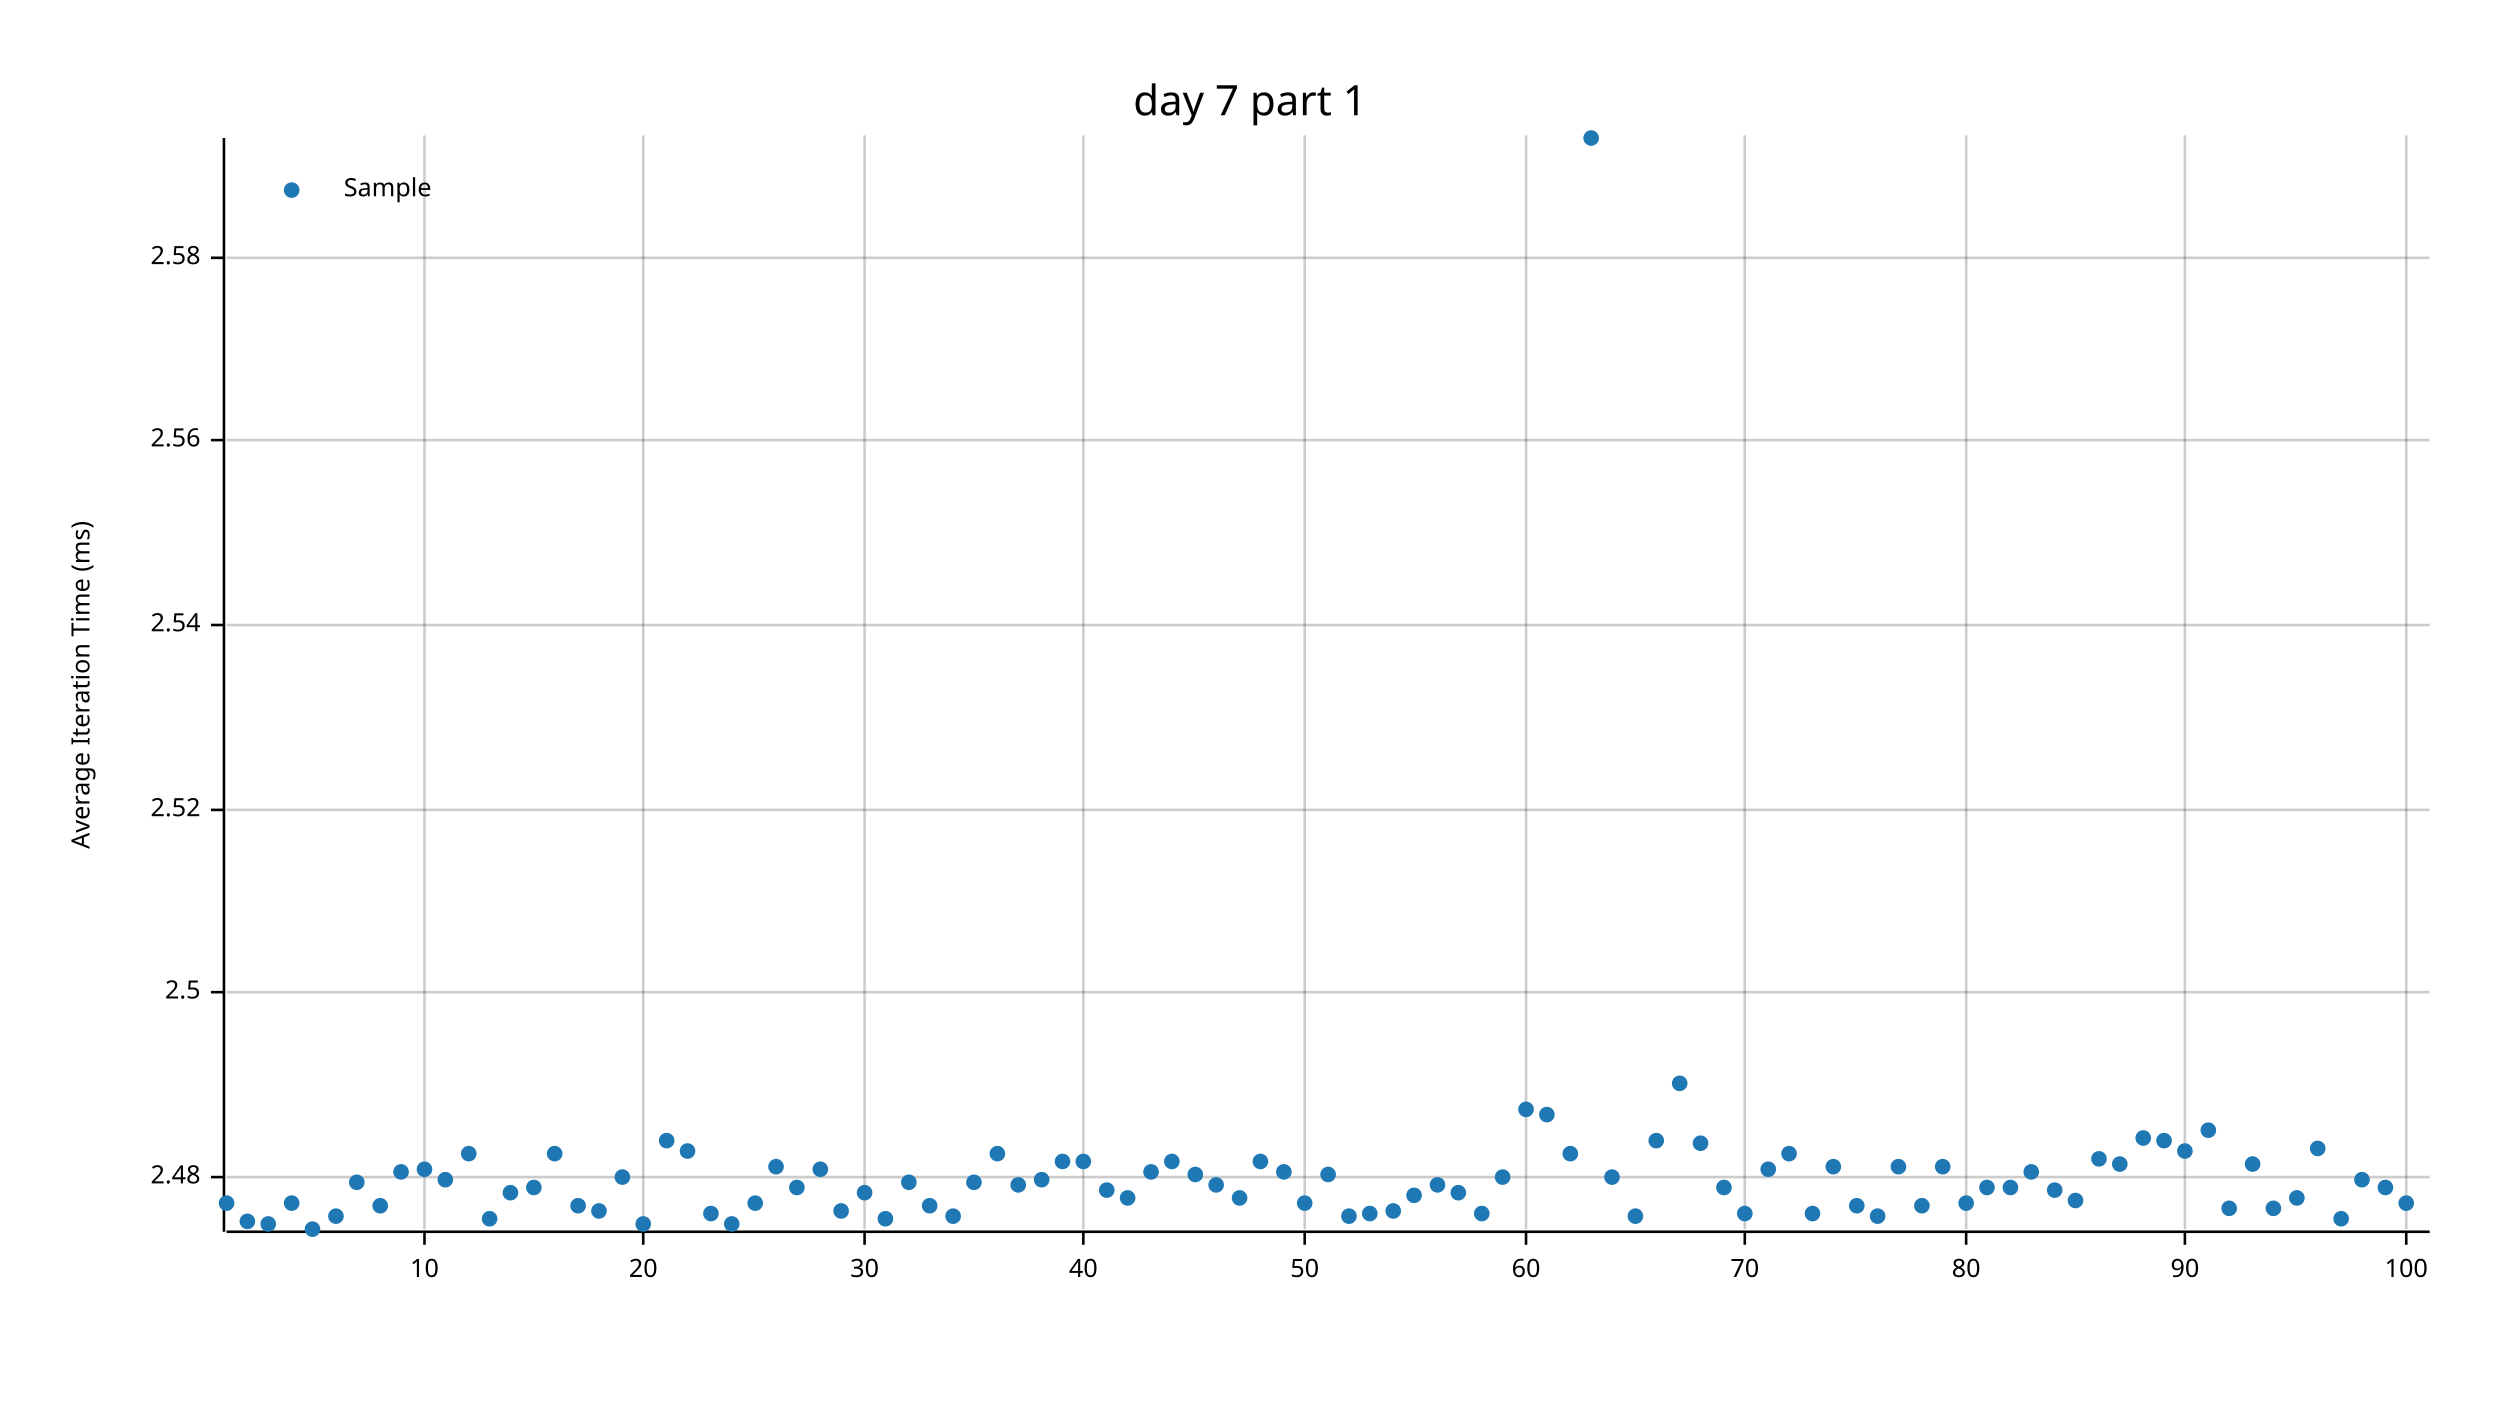
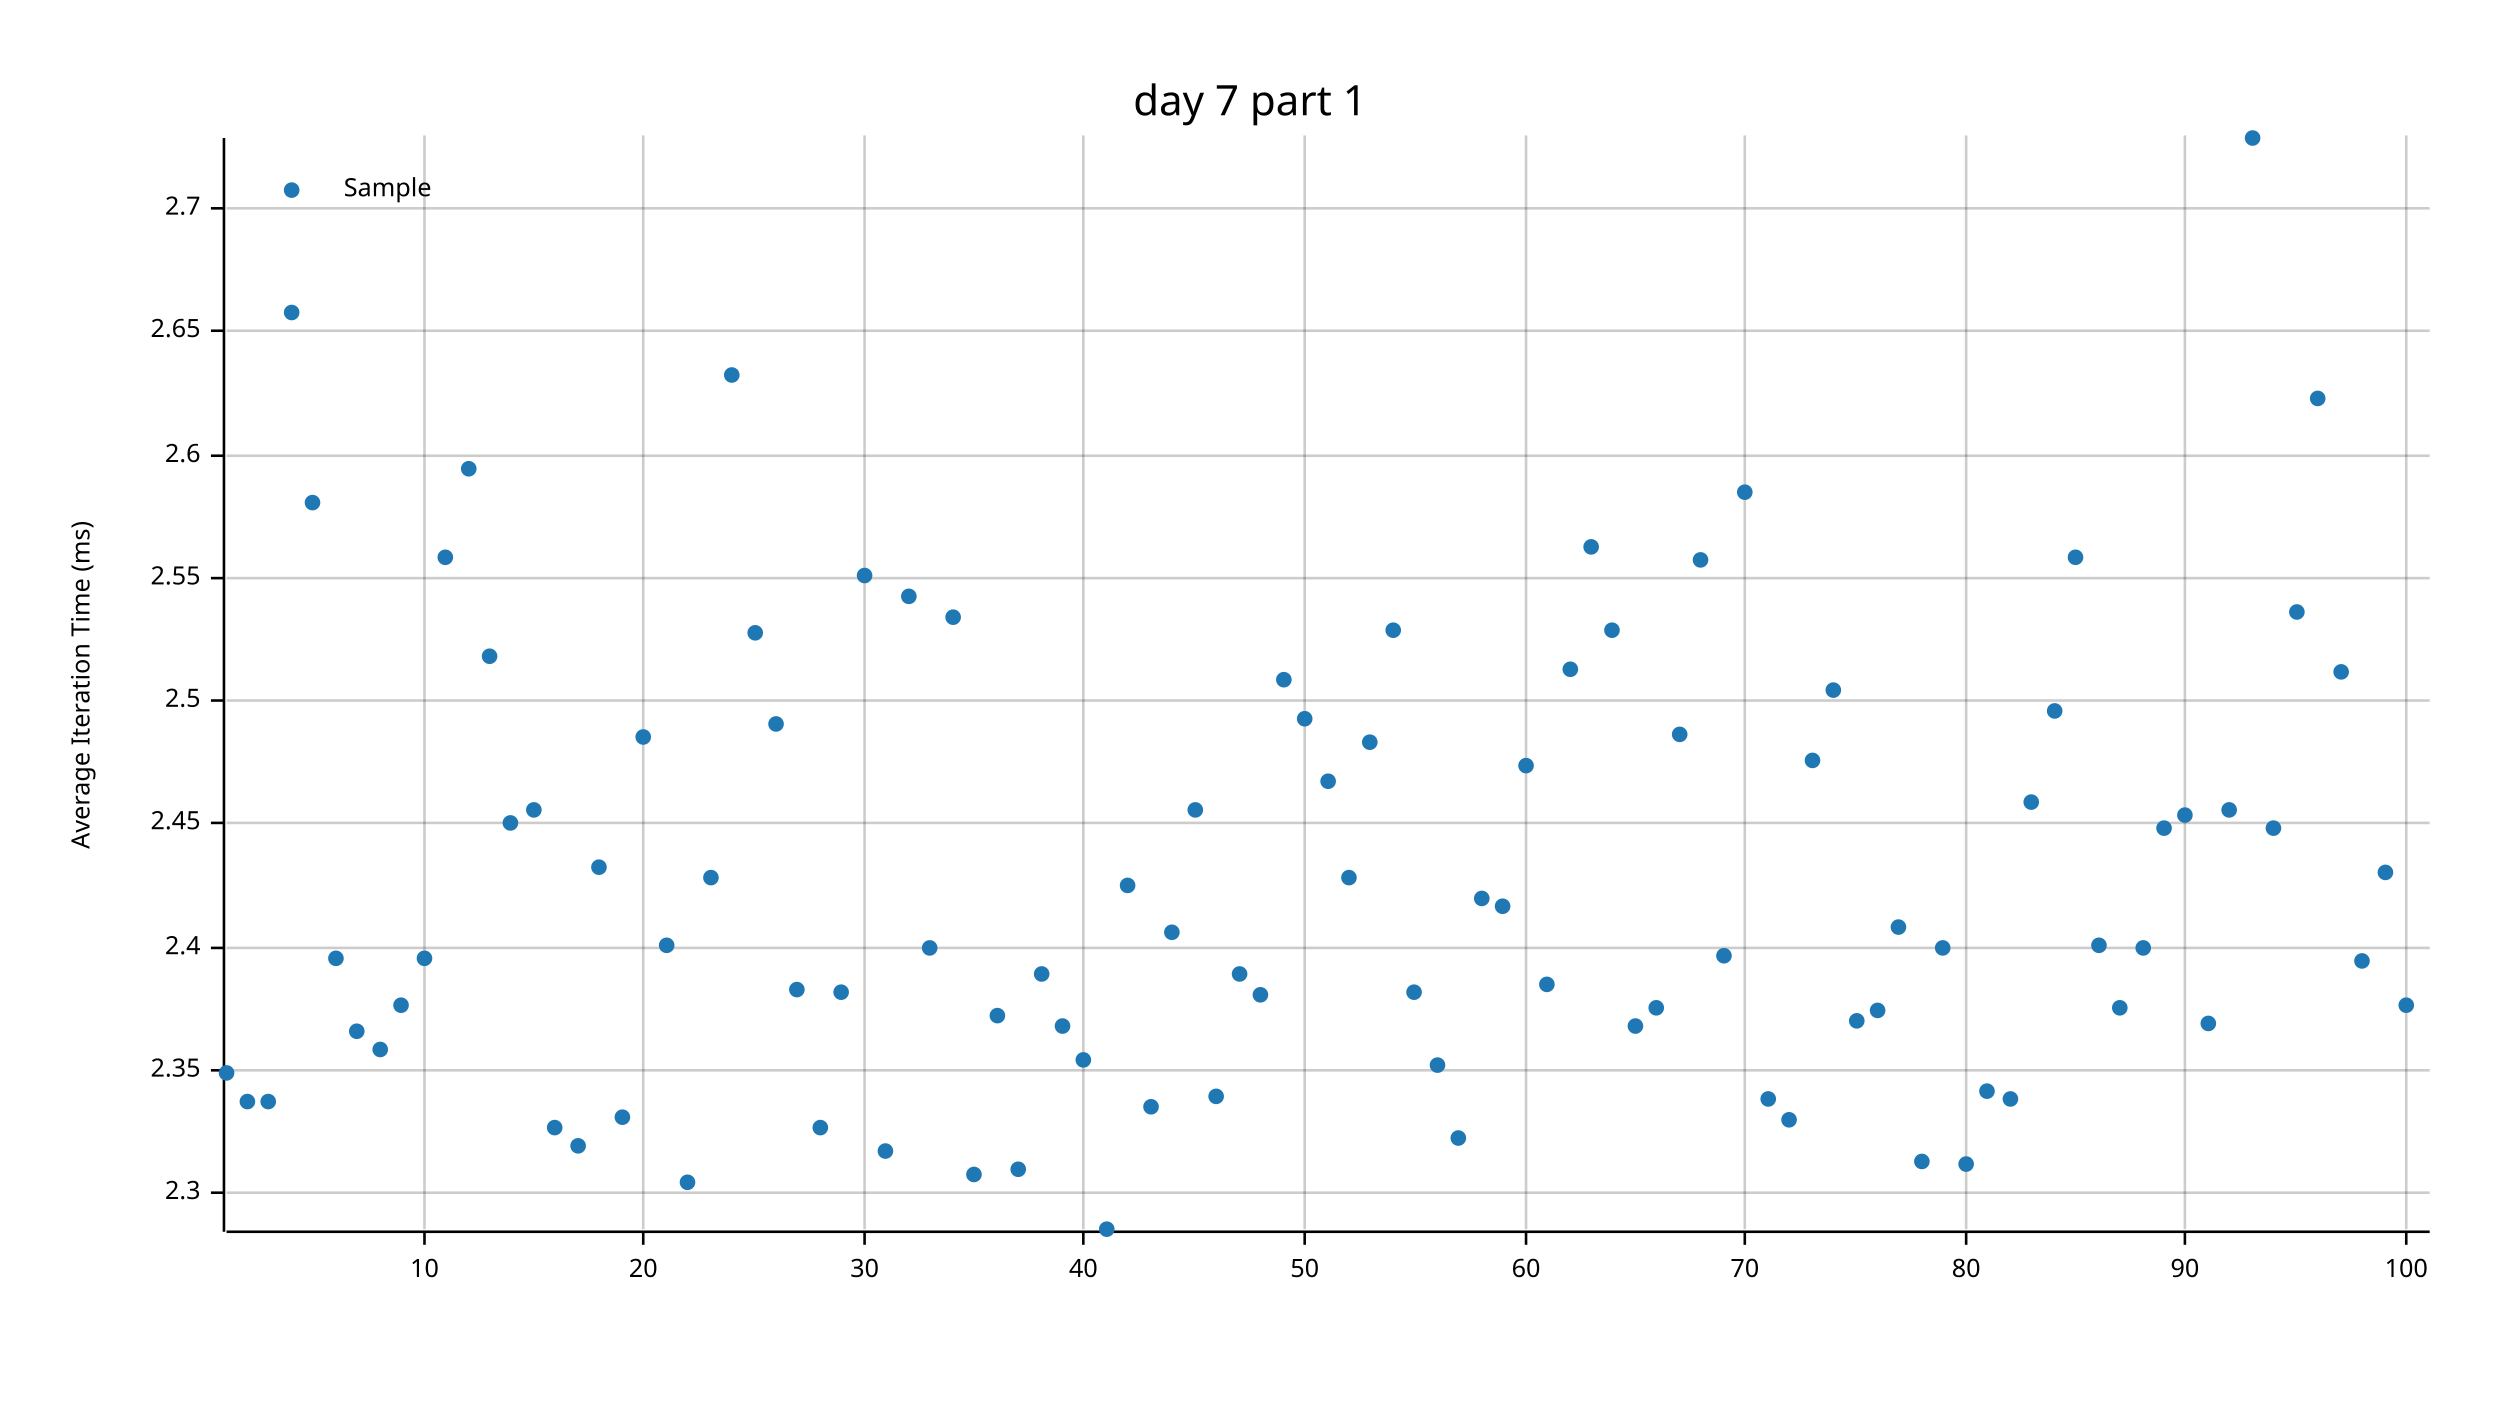
<svg xmlns="http://www.w3.org/2000/svg" width="960" height="540" viewBox="0 0 960 540">
  <text x="480" y="32" dy="0.76em" text-anchor="middle" font-family="sans-serif" font-size="16.129" opacity="1" fill="#000000">
day 7 part 1
</text>
  <text x="27" y="263" dy="0.76em" text-anchor="middle" font-family="sans-serif" font-size="9.677" opacity="1" fill="#000000" transform="rotate(270, 27, 263)">
Average Iteration Time (ms)
</text>
  <line opacity="0.2" stroke="#000000" stroke-width="1" x1="163" y1="472" x2="163" y2="52" />
  <line opacity="0.2" stroke="#000000" stroke-width="1" x1="247" y1="472" x2="247" y2="52" />
  <line opacity="0.2" stroke="#000000" stroke-width="1" x1="332" y1="472" x2="332" y2="52" />
  <line opacity="0.2" stroke="#000000" stroke-width="1" x1="416" y1="472" x2="416" y2="52" />
  <line opacity="0.2" stroke="#000000" stroke-width="1" x1="501" y1="472" x2="501" y2="52" />
  <line opacity="0.2" stroke="#000000" stroke-width="1" x1="586" y1="472" x2="586" y2="52" />
  <line opacity="0.2" stroke="#000000" stroke-width="1" x1="670" y1="472" x2="670" y2="52" />
  <line opacity="0.2" stroke="#000000" stroke-width="1" x1="755" y1="472" x2="755" y2="52" />
  <line opacity="0.2" stroke="#000000" stroke-width="1" x1="839" y1="472" x2="839" y2="52" />
  <line opacity="0.2" stroke="#000000" stroke-width="1" x1="924" y1="472" x2="924" y2="52" />
-   <line opacity="0.2" stroke="#000000" stroke-width="1" x1="87" y1="452" x2="933" y2="452" />
-   <line opacity="0.2" stroke="#000000" stroke-width="1" x1="87" y1="381" x2="933" y2="381" />
-   <line opacity="0.2" stroke="#000000" stroke-width="1" x1="87" y1="311" x2="933" y2="311" />
-   <line opacity="0.2" stroke="#000000" stroke-width="1" x1="87" y1="240" x2="933" y2="240" />
-   <line opacity="0.2" stroke="#000000" stroke-width="1" x1="87" y1="169" x2="933" y2="169" />
-   <line opacity="0.2" stroke="#000000" stroke-width="1" x1="87" y1="99" x2="933" y2="99" />
+   <line opacity="0.2" stroke="#000000" stroke-width="1" x1="87" y1="458" x2="933" y2="458" />
+   <line opacity="0.2" stroke="#000000" stroke-width="1" x1="87" y1="411" x2="933" y2="411" />
+   <line opacity="0.2" stroke="#000000" stroke-width="1" x1="87" y1="364" x2="933" y2="364" />
+   <line opacity="0.2" stroke="#000000" stroke-width="1" x1="87" y1="316" x2="933" y2="316" />
+   <line opacity="0.2" stroke="#000000" stroke-width="1" x1="87" y1="269" x2="933" y2="269" />
+   <line opacity="0.2" stroke="#000000" stroke-width="1" x1="87" y1="222" x2="933" y2="222" />
+   <line opacity="0.2" stroke="#000000" stroke-width="1" x1="87" y1="175" x2="933" y2="175" />
+   <line opacity="0.2" stroke="#000000" stroke-width="1" x1="87" y1="127" x2="933" y2="127" />
+   <line opacity="0.2" stroke="#000000" stroke-width="1" x1="87" y1="80" x2="933" y2="80" />
  <polyline fill="none" opacity="1" stroke="#000000" stroke-width="1" points="86,53 86,473 " />
-   <text x="77" y="452" dy="0.5ex" text-anchor="end" font-family="sans-serif" font-size="9.677" opacity="1" fill="#000000">
- 2.48
- </text>
-   <polyline fill="none" opacity="1" stroke="#000000" stroke-width="1" points="81,452 86,452 " />
-   <text x="77" y="381" dy="0.5ex" text-anchor="end" font-family="sans-serif" font-size="9.677" opacity="1" fill="#000000">
+   <text x="77" y="458" dy="0.5ex" text-anchor="end" font-family="sans-serif" font-size="9.677" opacity="1" fill="#000000">
+ 2.3
+ </text>
+   <polyline fill="none" opacity="1" stroke="#000000" stroke-width="1" points="81,458 86,458 " />
+   <text x="77" y="411" dy="0.5ex" text-anchor="end" font-family="sans-serif" font-size="9.677" opacity="1" fill="#000000">
+ 2.35
+ </text>
+   <polyline fill="none" opacity="1" stroke="#000000" stroke-width="1" points="81,411 86,411 " />
+   <text x="77" y="364" dy="0.5ex" text-anchor="end" font-family="sans-serif" font-size="9.677" opacity="1" fill="#000000">
+ 2.4
+ </text>
+   <polyline fill="none" opacity="1" stroke="#000000" stroke-width="1" points="81,364 86,364 " />
+   <text x="77" y="316" dy="0.5ex" text-anchor="end" font-family="sans-serif" font-size="9.677" opacity="1" fill="#000000">
+ 2.45
+ </text>
+   <polyline fill="none" opacity="1" stroke="#000000" stroke-width="1" points="81,316 86,316 " />
+   <text x="77" y="269" dy="0.5ex" text-anchor="end" font-family="sans-serif" font-size="9.677" opacity="1" fill="#000000">
2.5
</text>
-   <polyline fill="none" opacity="1" stroke="#000000" stroke-width="1" points="81,381 86,381 " />
-   <text x="77" y="311" dy="0.5ex" text-anchor="end" font-family="sans-serif" font-size="9.677" opacity="1" fill="#000000">
- 2.52
- </text>
-   <polyline fill="none" opacity="1" stroke="#000000" stroke-width="1" points="81,311 86,311 " />
-   <text x="77" y="240" dy="0.5ex" text-anchor="end" font-family="sans-serif" font-size="9.677" opacity="1" fill="#000000">
- 2.54
- </text>
-   <polyline fill="none" opacity="1" stroke="#000000" stroke-width="1" points="81,240 86,240 " />
-   <text x="77" y="169" dy="0.5ex" text-anchor="end" font-family="sans-serif" font-size="9.677" opacity="1" fill="#000000">
- 2.56
- </text>
-   <polyline fill="none" opacity="1" stroke="#000000" stroke-width="1" points="81,169 86,169 " />
-   <text x="77" y="99" dy="0.5ex" text-anchor="end" font-family="sans-serif" font-size="9.677" opacity="1" fill="#000000">
- 2.58
- </text>
-   <polyline fill="none" opacity="1" stroke="#000000" stroke-width="1" points="81,99 86,99 " />
+   <polyline fill="none" opacity="1" stroke="#000000" stroke-width="1" points="81,269 86,269 " />
+   <text x="77" y="222" dy="0.5ex" text-anchor="end" font-family="sans-serif" font-size="9.677" opacity="1" fill="#000000">
+ 2.55
+ </text>
+   <polyline fill="none" opacity="1" stroke="#000000" stroke-width="1" points="81,222 86,222 " />
+   <text x="77" y="175" dy="0.5ex" text-anchor="end" font-family="sans-serif" font-size="9.677" opacity="1" fill="#000000">
+ 2.6
+ </text>
+   <polyline fill="none" opacity="1" stroke="#000000" stroke-width="1" points="81,175 86,175 " />
+   <text x="77" y="127" dy="0.5ex" text-anchor="end" font-family="sans-serif" font-size="9.677" opacity="1" fill="#000000">
+ 2.65
+ </text>
+   <polyline fill="none" opacity="1" stroke="#000000" stroke-width="1" points="81,127 86,127 " />
+   <text x="77" y="80" dy="0.5ex" text-anchor="end" font-family="sans-serif" font-size="9.677" opacity="1" fill="#000000">
+ 2.7
+ </text>
+   <polyline fill="none" opacity="1" stroke="#000000" stroke-width="1" points="81,80 86,80 " />
  <polyline fill="none" opacity="1" stroke="#000000" stroke-width="1" points="87,473 933,473 " />
  <text x="163" y="483" dy="0.76em" text-anchor="middle" font-family="sans-serif" font-size="9.677" opacity="1" fill="#000000">
10
</text>
  <polyline fill="none" opacity="1" stroke="#000000" stroke-width="1" points="163,473 163,478 " />
  <text x="247" y="483" dy="0.76em" text-anchor="middle" font-family="sans-serif" font-size="9.677" opacity="1" fill="#000000">
20
</text>
  <polyline fill="none" opacity="1" stroke="#000000" stroke-width="1" points="247,473 247,478 " />
  <text x="332" y="483" dy="0.76em" text-anchor="middle" font-family="sans-serif" font-size="9.677" opacity="1" fill="#000000">
30
</text>
  <polyline fill="none" opacity="1" stroke="#000000" stroke-width="1" points="332,473 332,478 " />
  <text x="416" y="483" dy="0.76em" text-anchor="middle" font-family="sans-serif" font-size="9.677" opacity="1" fill="#000000">
40
</text>
  <polyline fill="none" opacity="1" stroke="#000000" stroke-width="1" points="416,473 416,478 " />
  <text x="501" y="483" dy="0.76em" text-anchor="middle" font-family="sans-serif" font-size="9.677" opacity="1" fill="#000000">
50
</text>
  <polyline fill="none" opacity="1" stroke="#000000" stroke-width="1" points="501,473 501,478 " />
  <text x="586" y="483" dy="0.76em" text-anchor="middle" font-family="sans-serif" font-size="9.677" opacity="1" fill="#000000">
60
</text>
  <polyline fill="none" opacity="1" stroke="#000000" stroke-width="1" points="586,473 586,478 " />
  <text x="670" y="483" dy="0.76em" text-anchor="middle" font-family="sans-serif" font-size="9.677" opacity="1" fill="#000000">
70
</text>
  <polyline fill="none" opacity="1" stroke="#000000" stroke-width="1" points="670,473 670,478 " />
  <text x="755" y="483" dy="0.76em" text-anchor="middle" font-family="sans-serif" font-size="9.677" opacity="1" fill="#000000">
80
</text>
  <polyline fill="none" opacity="1" stroke="#000000" stroke-width="1" points="755,473 755,478 " />
  <text x="839" y="483" dy="0.76em" text-anchor="middle" font-family="sans-serif" font-size="9.677" opacity="1" fill="#000000">
90
</text>
  <polyline fill="none" opacity="1" stroke="#000000" stroke-width="1" points="839,473 839,478 " />
  <text x="924" y="483" dy="0.76em" text-anchor="middle" font-family="sans-serif" font-size="9.677" opacity="1" fill="#000000">
100
</text>
  <polyline fill="none" opacity="1" stroke="#000000" stroke-width="1" points="924,473 924,478 " />
-   <circle cx="87" cy="462" r="3" opacity="1" fill="#1F78B4" stroke="none" />
-   <circle cx="95" cy="469" r="3" opacity="1" fill="#1F78B4" stroke="none" />
-   <circle cx="103" cy="470" r="3" opacity="1" fill="#1F78B4" stroke="none" />
-   <circle cx="112" cy="462" r="3" opacity="1" fill="#1F78B4" stroke="none" />
-   <circle cx="120" cy="472" r="3" opacity="1" fill="#1F78B4" stroke="none" />
-   <circle cx="129" cy="467" r="3" opacity="1" fill="#1F78B4" stroke="none" />
-   <circle cx="137" cy="454" r="3" opacity="1" fill="#1F78B4" stroke="none" />
-   <circle cx="146" cy="463" r="3" opacity="1" fill="#1F78B4" stroke="none" />
-   <circle cx="154" cy="450" r="3" opacity="1" fill="#1F78B4" stroke="none" />
-   <circle cx="163" cy="449" r="3" opacity="1" fill="#1F78B4" stroke="none" />
-   <circle cx="171" cy="453" r="3" opacity="1" fill="#1F78B4" stroke="none" />
-   <circle cx="180" cy="443" r="3" opacity="1" fill="#1F78B4" stroke="none" />
-   <circle cx="188" cy="468" r="3" opacity="1" fill="#1F78B4" stroke="none" />
-   <circle cx="196" cy="458" r="3" opacity="1" fill="#1F78B4" stroke="none" />
-   <circle cx="205" cy="456" r="3" opacity="1" fill="#1F78B4" stroke="none" />
-   <circle cx="213" cy="443" r="3" opacity="1" fill="#1F78B4" stroke="none" />
-   <circle cx="222" cy="463" r="3" opacity="1" fill="#1F78B4" stroke="none" />
-   <circle cx="230" cy="465" r="3" opacity="1" fill="#1F78B4" stroke="none" />
-   <circle cx="239" cy="452" r="3" opacity="1" fill="#1F78B4" stroke="none" />
-   <circle cx="247" cy="470" r="3" opacity="1" fill="#1F78B4" stroke="none" />
-   <circle cx="256" cy="438" r="3" opacity="1" fill="#1F78B4" stroke="none" />
-   <circle cx="264" cy="442" r="3" opacity="1" fill="#1F78B4" stroke="none" />
-   <circle cx="273" cy="466" r="3" opacity="1" fill="#1F78B4" stroke="none" />
-   <circle cx="281" cy="470" r="3" opacity="1" fill="#1F78B4" stroke="none" />
-   <circle cx="290" cy="462" r="3" opacity="1" fill="#1F78B4" stroke="none" />
-   <circle cx="298" cy="448" r="3" opacity="1" fill="#1F78B4" stroke="none" />
-   <circle cx="306" cy="456" r="3" opacity="1" fill="#1F78B4" stroke="none" />
-   <circle cx="315" cy="449" r="3" opacity="1" fill="#1F78B4" stroke="none" />
-   <circle cx="323" cy="465" r="3" opacity="1" fill="#1F78B4" stroke="none" />
-   <circle cx="332" cy="458" r="3" opacity="1" fill="#1F78B4" stroke="none" />
-   <circle cx="340" cy="468" r="3" opacity="1" fill="#1F78B4" stroke="none" />
-   <circle cx="349" cy="454" r="3" opacity="1" fill="#1F78B4" stroke="none" />
-   <circle cx="357" cy="463" r="3" opacity="1" fill="#1F78B4" stroke="none" />
-   <circle cx="366" cy="467" r="3" opacity="1" fill="#1F78B4" stroke="none" />
-   <circle cx="374" cy="454" r="3" opacity="1" fill="#1F78B4" stroke="none" />
-   <circle cx="383" cy="443" r="3" opacity="1" fill="#1F78B4" stroke="none" />
-   <circle cx="391" cy="455" r="3" opacity="1" fill="#1F78B4" stroke="none" />
-   <circle cx="400" cy="453" r="3" opacity="1" fill="#1F78B4" stroke="none" />
-   <circle cx="408" cy="446" r="3" opacity="1" fill="#1F78B4" stroke="none" />
-   <circle cx="416" cy="446" r="3" opacity="1" fill="#1F78B4" stroke="none" />
-   <circle cx="425" cy="457" r="3" opacity="1" fill="#1F78B4" stroke="none" />
-   <circle cx="433" cy="460" r="3" opacity="1" fill="#1F78B4" stroke="none" />
-   <circle cx="442" cy="450" r="3" opacity="1" fill="#1F78B4" stroke="none" />
-   <circle cx="450" cy="446" r="3" opacity="1" fill="#1F78B4" stroke="none" />
-   <circle cx="459" cy="451" r="3" opacity="1" fill="#1F78B4" stroke="none" />
-   <circle cx="467" cy="455" r="3" opacity="1" fill="#1F78B4" stroke="none" />
-   <circle cx="476" cy="460" r="3" opacity="1" fill="#1F78B4" stroke="none" />
-   <circle cx="484" cy="446" r="3" opacity="1" fill="#1F78B4" stroke="none" />
-   <circle cx="493" cy="450" r="3" opacity="1" fill="#1F78B4" stroke="none" />
-   <circle cx="501" cy="462" r="3" opacity="1" fill="#1F78B4" stroke="none" />
-   <circle cx="510" cy="451" r="3" opacity="1" fill="#1F78B4" stroke="none" />
-   <circle cx="518" cy="467" r="3" opacity="1" fill="#1F78B4" stroke="none" />
-   <circle cx="526" cy="466" r="3" opacity="1" fill="#1F78B4" stroke="none" />
-   <circle cx="535" cy="465" r="3" opacity="1" fill="#1F78B4" stroke="none" />
-   <circle cx="543" cy="459" r="3" opacity="1" fill="#1F78B4" stroke="none" />
-   <circle cx="552" cy="455" r="3" opacity="1" fill="#1F78B4" stroke="none" />
-   <circle cx="560" cy="458" r="3" opacity="1" fill="#1F78B4" stroke="none" />
-   <circle cx="569" cy="466" r="3" opacity="1" fill="#1F78B4" stroke="none" />
-   <circle cx="577" cy="452" r="3" opacity="1" fill="#1F78B4" stroke="none" />
-   <circle cx="586" cy="426" r="3" opacity="1" fill="#1F78B4" stroke="none" />
-   <circle cx="594" cy="428" r="3" opacity="1" fill="#1F78B4" stroke="none" />
-   <circle cx="603" cy="443" r="3" opacity="1" fill="#1F78B4" stroke="none" />
-   <circle cx="611" cy="53" r="3" opacity="1" fill="#1F78B4" stroke="none" />
-   <circle cx="619" cy="452" r="3" opacity="1" fill="#1F78B4" stroke="none" />
-   <circle cx="628" cy="467" r="3" opacity="1" fill="#1F78B4" stroke="none" />
-   <circle cx="636" cy="438" r="3" opacity="1" fill="#1F78B4" stroke="none" />
-   <circle cx="645" cy="416" r="3" opacity="1" fill="#1F78B4" stroke="none" />
-   <circle cx="653" cy="439" r="3" opacity="1" fill="#1F78B4" stroke="none" />
-   <circle cx="662" cy="456" r="3" opacity="1" fill="#1F78B4" stroke="none" />
-   <circle cx="670" cy="466" r="3" opacity="1" fill="#1F78B4" stroke="none" />
-   <circle cx="679" cy="449" r="3" opacity="1" fill="#1F78B4" stroke="none" />
-   <circle cx="687" cy="443" r="3" opacity="1" fill="#1F78B4" stroke="none" />
-   <circle cx="696" cy="466" r="3" opacity="1" fill="#1F78B4" stroke="none" />
-   <circle cx="704" cy="448" r="3" opacity="1" fill="#1F78B4" stroke="none" />
-   <circle cx="713" cy="463" r="3" opacity="1" fill="#1F78B4" stroke="none" />
-   <circle cx="721" cy="467" r="3" opacity="1" fill="#1F78B4" stroke="none" />
-   <circle cx="729" cy="448" r="3" opacity="1" fill="#1F78B4" stroke="none" />
-   <circle cx="738" cy="463" r="3" opacity="1" fill="#1F78B4" stroke="none" />
-   <circle cx="746" cy="448" r="3" opacity="1" fill="#1F78B4" stroke="none" />
-   <circle cx="755" cy="462" r="3" opacity="1" fill="#1F78B4" stroke="none" />
-   <circle cx="763" cy="456" r="3" opacity="1" fill="#1F78B4" stroke="none" />
-   <circle cx="772" cy="456" r="3" opacity="1" fill="#1F78B4" stroke="none" />
-   <circle cx="780" cy="450" r="3" opacity="1" fill="#1F78B4" stroke="none" />
-   <circle cx="789" cy="457" r="3" opacity="1" fill="#1F78B4" stroke="none" />
-   <circle cx="797" cy="461" r="3" opacity="1" fill="#1F78B4" stroke="none" />
-   <circle cx="806" cy="445" r="3" opacity="1" fill="#1F78B4" stroke="none" />
-   <circle cx="814" cy="447" r="3" opacity="1" fill="#1F78B4" stroke="none" />
-   <circle cx="823" cy="437" r="3" opacity="1" fill="#1F78B4" stroke="none" />
-   <circle cx="831" cy="438" r="3" opacity="1" fill="#1F78B4" stroke="none" />
-   <circle cx="839" cy="442" r="3" opacity="1" fill="#1F78B4" stroke="none" />
-   <circle cx="848" cy="434" r="3" opacity="1" fill="#1F78B4" stroke="none" />
-   <circle cx="856" cy="464" r="3" opacity="1" fill="#1F78B4" stroke="none" />
-   <circle cx="865" cy="447" r="3" opacity="1" fill="#1F78B4" stroke="none" />
-   <circle cx="873" cy="464" r="3" opacity="1" fill="#1F78B4" stroke="none" />
-   <circle cx="882" cy="460" r="3" opacity="1" fill="#1F78B4" stroke="none" />
-   <circle cx="890" cy="441" r="3" opacity="1" fill="#1F78B4" stroke="none" />
-   <circle cx="899" cy="468" r="3" opacity="1" fill="#1F78B4" stroke="none" />
-   <circle cx="907" cy="453" r="3" opacity="1" fill="#1F78B4" stroke="none" />
-   <circle cx="916" cy="456" r="3" opacity="1" fill="#1F78B4" stroke="none" />
-   <circle cx="924" cy="462" r="3" opacity="1" fill="#1F78B4" stroke="none" />
+   <circle cx="87" cy="412" r="3" opacity="1" fill="#1F78B4" stroke="none" />
+   <circle cx="95" cy="423" r="3" opacity="1" fill="#1F78B4" stroke="none" />
+   <circle cx="103" cy="423" r="3" opacity="1" fill="#1F78B4" stroke="none" />
+   <circle cx="112" cy="120" r="3" opacity="1" fill="#1F78B4" stroke="none" />
+   <circle cx="120" cy="193" r="3" opacity="1" fill="#1F78B4" stroke="none" />
+   <circle cx="129" cy="368" r="3" opacity="1" fill="#1F78B4" stroke="none" />
+   <circle cx="137" cy="396" r="3" opacity="1" fill="#1F78B4" stroke="none" />
+   <circle cx="146" cy="403" r="3" opacity="1" fill="#1F78B4" stroke="none" />
+   <circle cx="154" cy="386" r="3" opacity="1" fill="#1F78B4" stroke="none" />
+   <circle cx="163" cy="368" r="3" opacity="1" fill="#1F78B4" stroke="none" />
+   <circle cx="171" cy="214" r="3" opacity="1" fill="#1F78B4" stroke="none" />
+   <circle cx="180" cy="180" r="3" opacity="1" fill="#1F78B4" stroke="none" />
+   <circle cx="188" cy="252" r="3" opacity="1" fill="#1F78B4" stroke="none" />
+   <circle cx="196" cy="316" r="3" opacity="1" fill="#1F78B4" stroke="none" />
+   <circle cx="205" cy="311" r="3" opacity="1" fill="#1F78B4" stroke="none" />
+   <circle cx="213" cy="433" r="3" opacity="1" fill="#1F78B4" stroke="none" />
+   <circle cx="222" cy="440" r="3" opacity="1" fill="#1F78B4" stroke="none" />
+   <circle cx="230" cy="333" r="3" opacity="1" fill="#1F78B4" stroke="none" />
+   <circle cx="239" cy="429" r="3" opacity="1" fill="#1F78B4" stroke="none" />
+   <circle cx="247" cy="283" r="3" opacity="1" fill="#1F78B4" stroke="none" />
+   <circle cx="256" cy="363" r="3" opacity="1" fill="#1F78B4" stroke="none" />
+   <circle cx="264" cy="454" r="3" opacity="1" fill="#1F78B4" stroke="none" />
+   <circle cx="273" cy="337" r="3" opacity="1" fill="#1F78B4" stroke="none" />
+   <circle cx="281" cy="144" r="3" opacity="1" fill="#1F78B4" stroke="none" />
+   <circle cx="290" cy="243" r="3" opacity="1" fill="#1F78B4" stroke="none" />
+   <circle cx="298" cy="278" r="3" opacity="1" fill="#1F78B4" stroke="none" />
+   <circle cx="306" cy="380" r="3" opacity="1" fill="#1F78B4" stroke="none" />
+   <circle cx="315" cy="433" r="3" opacity="1" fill="#1F78B4" stroke="none" />
+   <circle cx="323" cy="381" r="3" opacity="1" fill="#1F78B4" stroke="none" />
+   <circle cx="332" cy="221" r="3" opacity="1" fill="#1F78B4" stroke="none" />
+   <circle cx="340" cy="442" r="3" opacity="1" fill="#1F78B4" stroke="none" />
+   <circle cx="349" cy="229" r="3" opacity="1" fill="#1F78B4" stroke="none" />
+   <circle cx="357" cy="364" r="3" opacity="1" fill="#1F78B4" stroke="none" />
+   <circle cx="366" cy="237" r="3" opacity="1" fill="#1F78B4" stroke="none" />
+   <circle cx="374" cy="451" r="3" opacity="1" fill="#1F78B4" stroke="none" />
+   <circle cx="383" cy="390" r="3" opacity="1" fill="#1F78B4" stroke="none" />
+   <circle cx="391" cy="449" r="3" opacity="1" fill="#1F78B4" stroke="none" />
+   <circle cx="400" cy="374" r="3" opacity="1" fill="#1F78B4" stroke="none" />
+   <circle cx="408" cy="394" r="3" opacity="1" fill="#1F78B4" stroke="none" />
+   <circle cx="416" cy="407" r="3" opacity="1" fill="#1F78B4" stroke="none" />
+   <circle cx="425" cy="472" r="3" opacity="1" fill="#1F78B4" stroke="none" />
+   <circle cx="433" cy="340" r="3" opacity="1" fill="#1F78B4" stroke="none" />
+   <circle cx="442" cy="425" r="3" opacity="1" fill="#1F78B4" stroke="none" />
+   <circle cx="450" cy="358" r="3" opacity="1" fill="#1F78B4" stroke="none" />
+   <circle cx="459" cy="311" r="3" opacity="1" fill="#1F78B4" stroke="none" />
+   <circle cx="467" cy="421" r="3" opacity="1" fill="#1F78B4" stroke="none" />
+   <circle cx="476" cy="374" r="3" opacity="1" fill="#1F78B4" stroke="none" />
+   <circle cx="484" cy="382" r="3" opacity="1" fill="#1F78B4" stroke="none" />
+   <circle cx="493" cy="261" r="3" opacity="1" fill="#1F78B4" stroke="none" />
+   <circle cx="501" cy="276" r="3" opacity="1" fill="#1F78B4" stroke="none" />
+   <circle cx="510" cy="300" r="3" opacity="1" fill="#1F78B4" stroke="none" />
+   <circle cx="518" cy="337" r="3" opacity="1" fill="#1F78B4" stroke="none" />
+   <circle cx="526" cy="285" r="3" opacity="1" fill="#1F78B4" stroke="none" />
+   <circle cx="535" cy="242" r="3" opacity="1" fill="#1F78B4" stroke="none" />
+   <circle cx="543" cy="381" r="3" opacity="1" fill="#1F78B4" stroke="none" />
+   <circle cx="552" cy="409" r="3" opacity="1" fill="#1F78B4" stroke="none" />
+   <circle cx="560" cy="437" r="3" opacity="1" fill="#1F78B4" stroke="none" />
+   <circle cx="569" cy="345" r="3" opacity="1" fill="#1F78B4" stroke="none" />
+   <circle cx="577" cy="348" r="3" opacity="1" fill="#1F78B4" stroke="none" />
+   <circle cx="586" cy="294" r="3" opacity="1" fill="#1F78B4" stroke="none" />
+   <circle cx="594" cy="378" r="3" opacity="1" fill="#1F78B4" stroke="none" />
+   <circle cx="603" cy="257" r="3" opacity="1" fill="#1F78B4" stroke="none" />
+   <circle cx="611" cy="210" r="3" opacity="1" fill="#1F78B4" stroke="none" />
+   <circle cx="619" cy="242" r="3" opacity="1" fill="#1F78B4" stroke="none" />
+   <circle cx="628" cy="394" r="3" opacity="1" fill="#1F78B4" stroke="none" />
+   <circle cx="636" cy="387" r="3" opacity="1" fill="#1F78B4" stroke="none" />
+   <circle cx="645" cy="282" r="3" opacity="1" fill="#1F78B4" stroke="none" />
+   <circle cx="653" cy="215" r="3" opacity="1" fill="#1F78B4" stroke="none" />
+   <circle cx="662" cy="367" r="3" opacity="1" fill="#1F78B4" stroke="none" />
+   <circle cx="670" cy="189" r="3" opacity="1" fill="#1F78B4" stroke="none" />
+   <circle cx="679" cy="422" r="3" opacity="1" fill="#1F78B4" stroke="none" />
+   <circle cx="687" cy="430" r="3" opacity="1" fill="#1F78B4" stroke="none" />
+   <circle cx="696" cy="292" r="3" opacity="1" fill="#1F78B4" stroke="none" />
+   <circle cx="704" cy="265" r="3" opacity="1" fill="#1F78B4" stroke="none" />
+   <circle cx="713" cy="392" r="3" opacity="1" fill="#1F78B4" stroke="none" />
+   <circle cx="721" cy="388" r="3" opacity="1" fill="#1F78B4" stroke="none" />
+   <circle cx="729" cy="356" r="3" opacity="1" fill="#1F78B4" stroke="none" />
+   <circle cx="738" cy="446" r="3" opacity="1" fill="#1F78B4" stroke="none" />
+   <circle cx="746" cy="364" r="3" opacity="1" fill="#1F78B4" stroke="none" />
+   <circle cx="755" cy="447" r="3" opacity="1" fill="#1F78B4" stroke="none" />
+   <circle cx="763" cy="419" r="3" opacity="1" fill="#1F78B4" stroke="none" />
+   <circle cx="772" cy="422" r="3" opacity="1" fill="#1F78B4" stroke="none" />
+   <circle cx="780" cy="308" r="3" opacity="1" fill="#1F78B4" stroke="none" />
+   <circle cx="789" cy="273" r="3" opacity="1" fill="#1F78B4" stroke="none" />
+   <circle cx="797" cy="214" r="3" opacity="1" fill="#1F78B4" stroke="none" />
+   <circle cx="806" cy="363" r="3" opacity="1" fill="#1F78B4" stroke="none" />
+   <circle cx="814" cy="387" r="3" opacity="1" fill="#1F78B4" stroke="none" />
+   <circle cx="823" cy="364" r="3" opacity="1" fill="#1F78B4" stroke="none" />
+   <circle cx="831" cy="318" r="3" opacity="1" fill="#1F78B4" stroke="none" />
+   <circle cx="839" cy="313" r="3" opacity="1" fill="#1F78B4" stroke="none" />
+   <circle cx="848" cy="393" r="3" opacity="1" fill="#1F78B4" stroke="none" />
+   <circle cx="856" cy="311" r="3" opacity="1" fill="#1F78B4" stroke="none" />
+   <circle cx="865" cy="53" r="3" opacity="1" fill="#1F78B4" stroke="none" />
+   <circle cx="873" cy="318" r="3" opacity="1" fill="#1F78B4" stroke="none" />
+   <circle cx="882" cy="235" r="3" opacity="1" fill="#1F78B4" stroke="none" />
+   <circle cx="890" cy="153" r="3" opacity="1" fill="#1F78B4" stroke="none" />
+   <circle cx="899" cy="258" r="3" opacity="1" fill="#1F78B4" stroke="none" />
+   <circle cx="907" cy="369" r="3" opacity="1" fill="#1F78B4" stroke="none" />
+   <circle cx="916" cy="335" r="3" opacity="1" fill="#1F78B4" stroke="none" />
+   <circle cx="924" cy="386" r="3" opacity="1" fill="#1F78B4" stroke="none" />
  <text x="132" y="68" dy="0.76em" text-anchor="start" font-family="sans-serif" font-size="9.677" opacity="1" fill="#000000">
Sample
</text>
  <circle cx="112" cy="73" r="3" opacity="1" fill="#1F78B4" stroke="none" />
</svg>
